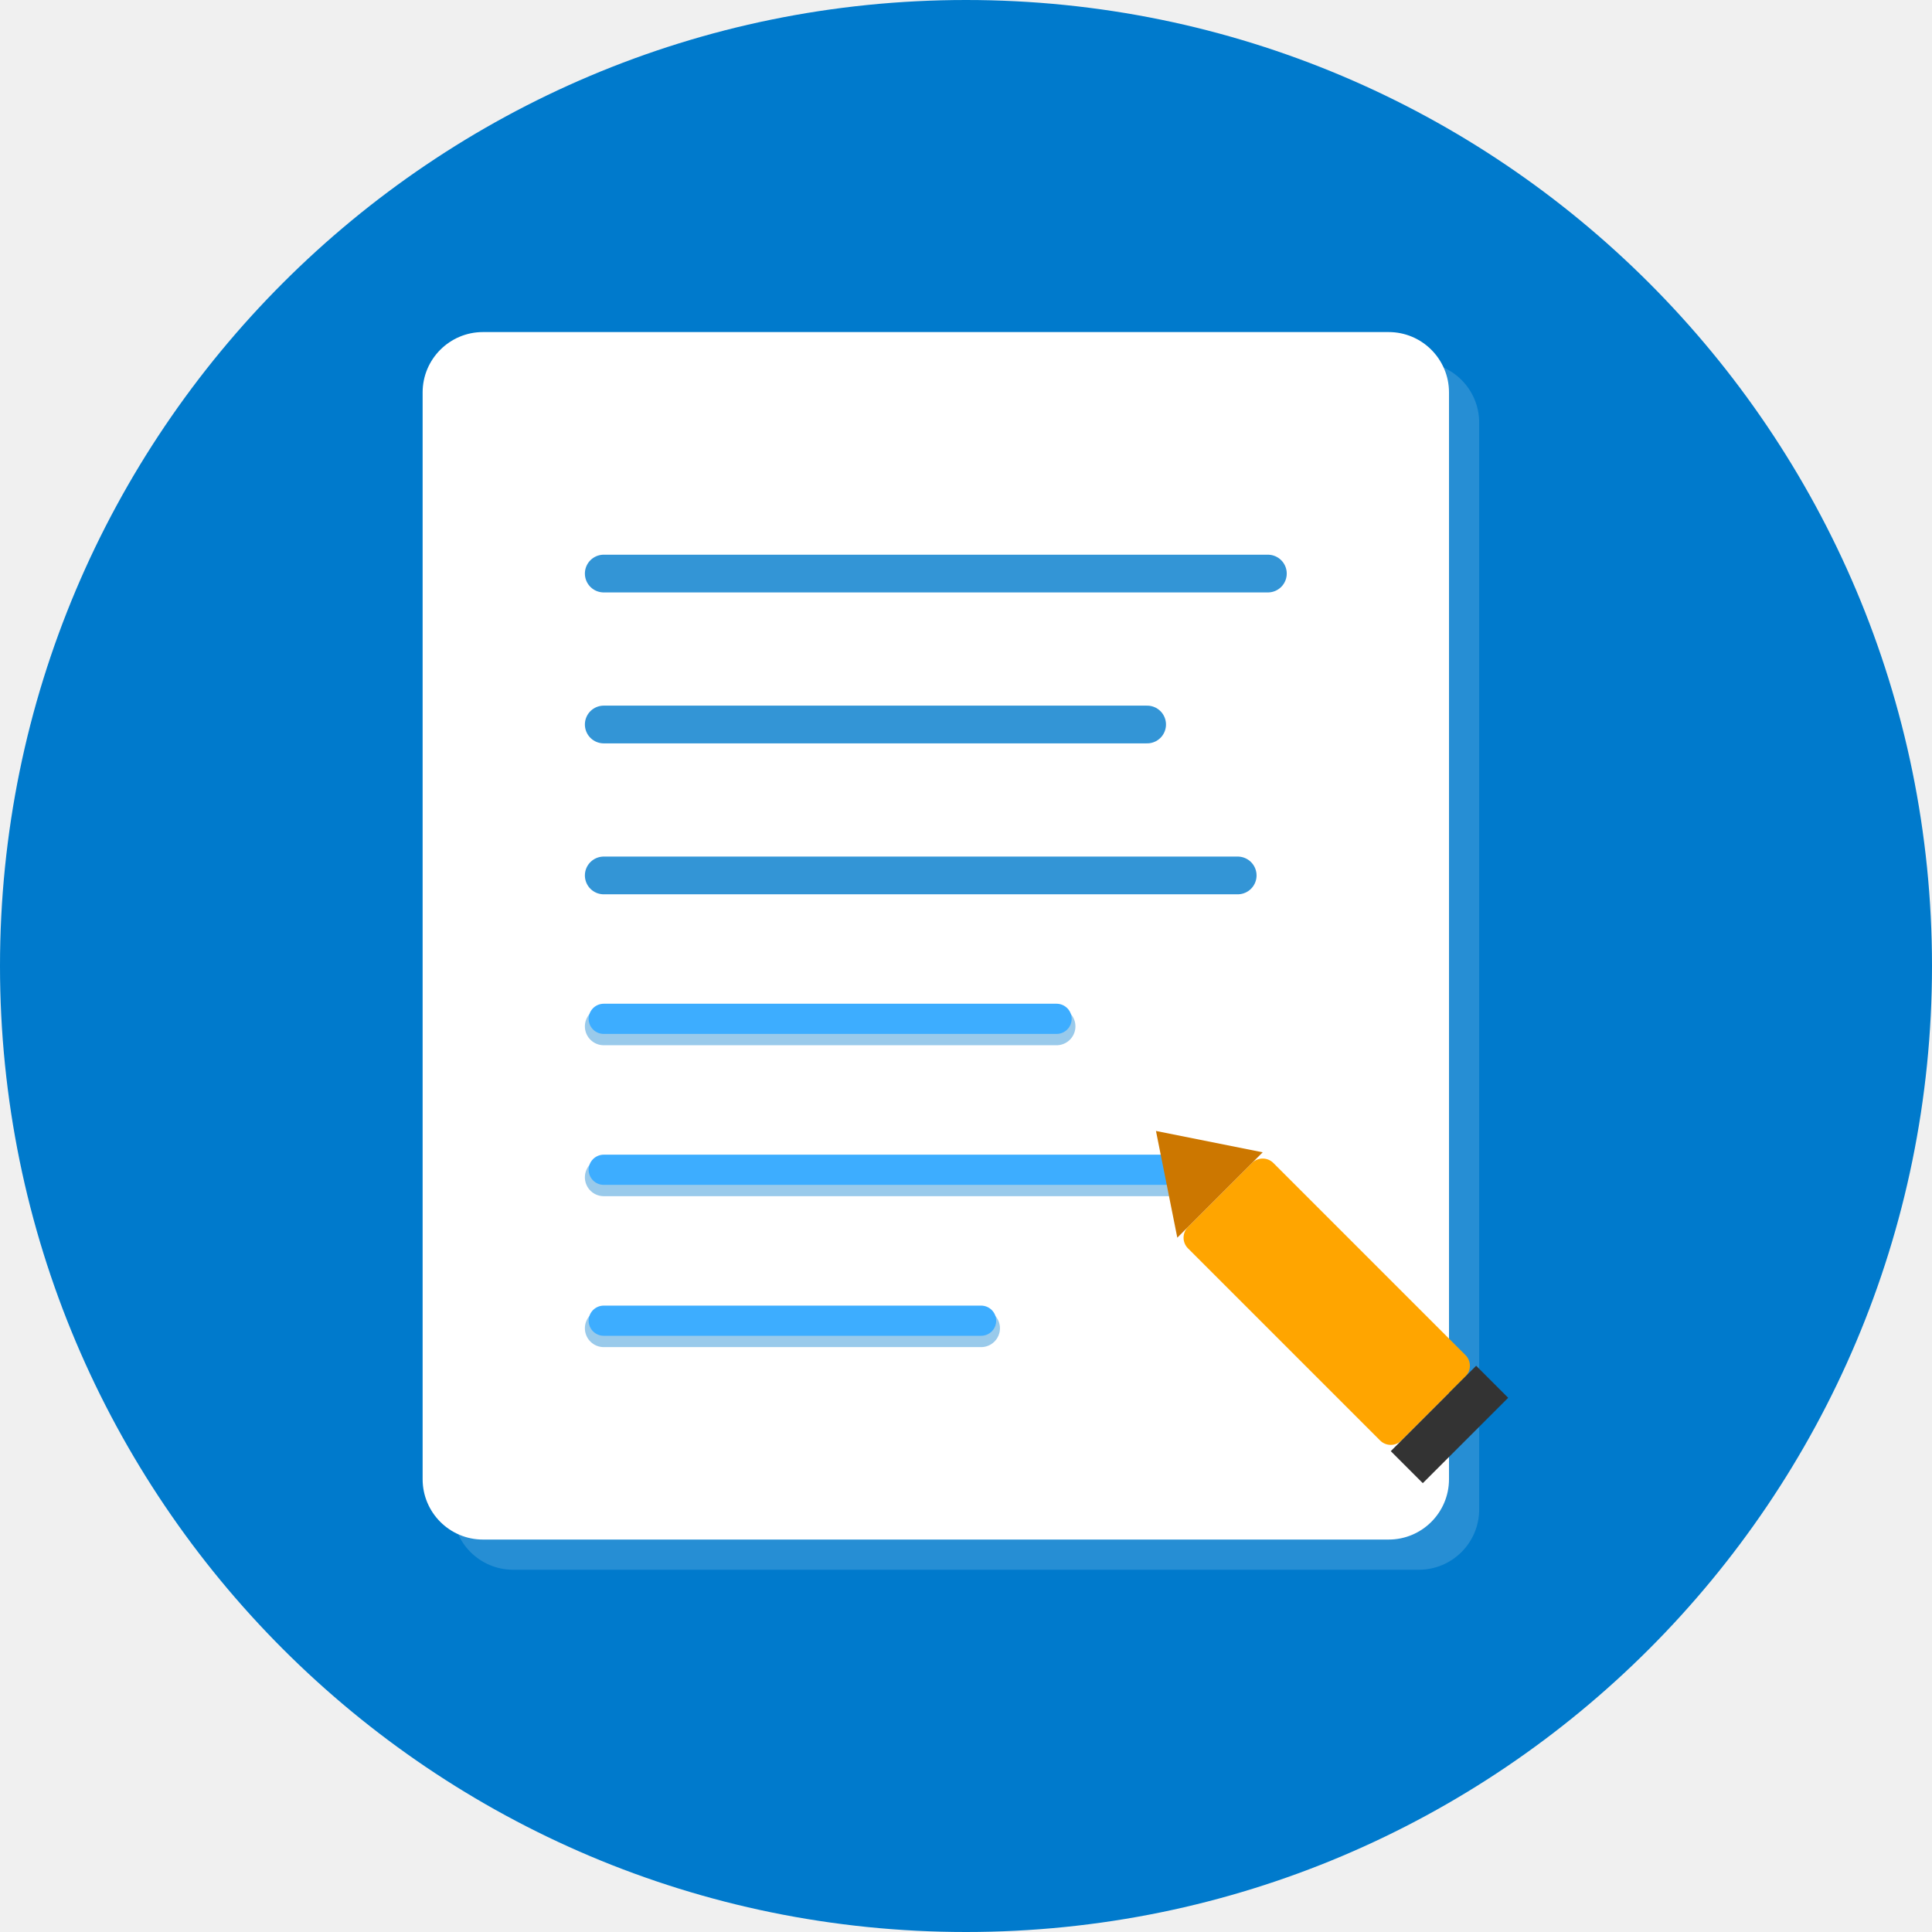
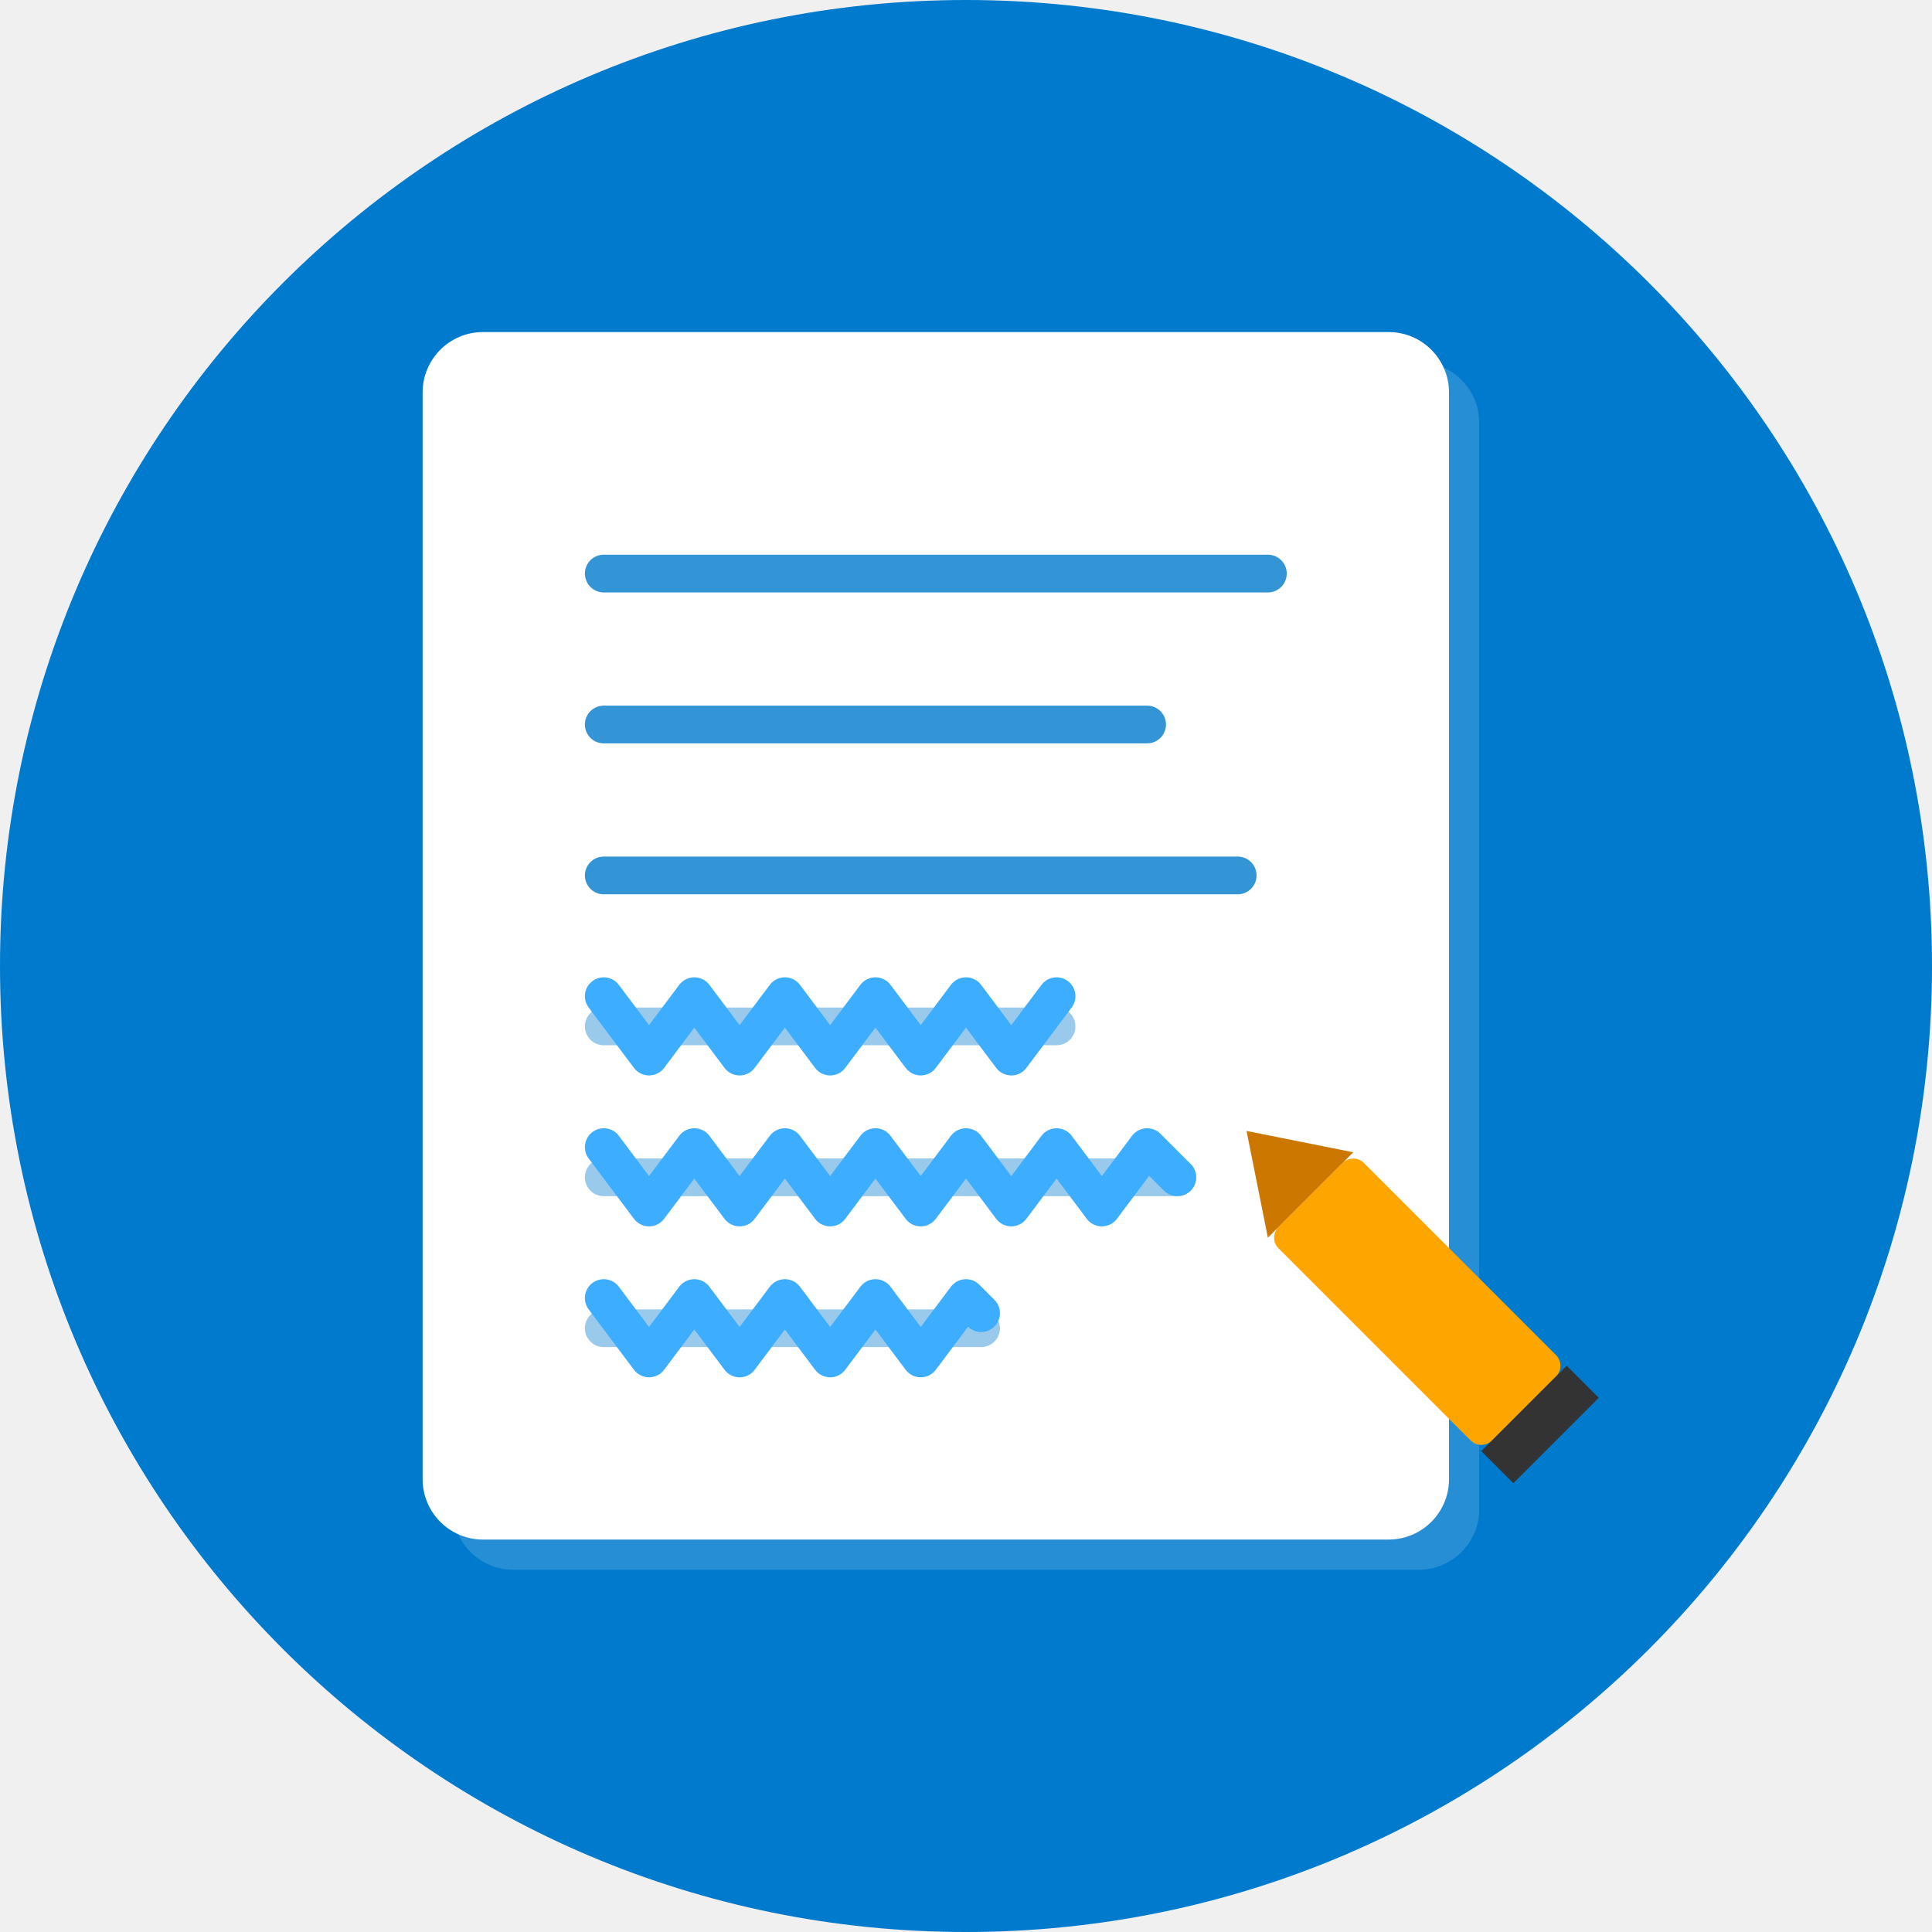
<svg xmlns="http://www.w3.org/2000/svg" viewBox="0 0 128 128" width="128" height="128">
  <circle cx="64" cy="64" r="64" fill="#007ACC" />
  <rect x="30" y="24" width="68" height="80" rx="4" fill="#FFFFFF" opacity="0.15" />
  <rect x="28" y="22" width="68" height="80" rx="4" fill="#FFFFFF" />
  <line x1="40" y1="38" x2="84" y2="38" stroke="#007ACC" stroke-width="2.5" stroke-linecap="round" opacity="0.8" />
  <line x1="40" y1="48" x2="76" y2="48" stroke="#007ACC" stroke-width="2.5" stroke-linecap="round" opacity="0.8" />
  <line x1="40" y1="58" x2="82" y2="58" stroke="#007ACC" stroke-width="2.5" stroke-linecap="round" opacity="0.8" />
  <line x1="40" y1="68" x2="70" y2="68" stroke="#007ACC" stroke-width="2.5" stroke-linecap="round" opacity="0.4" />
-   <line x1="40" y1="68" x2="70" y2="68" stroke="#3DADFF" stroke-width="2" stroke-linecap="round" transform="translate(0, -0.5)" />
+   <polyline points="40,66 43,70 46,66 49,70 52,66 55,70 58,66 61,70 64,66 67,70 70,66" stroke="#3DADFF" stroke-width="2.5" stroke-linecap="round" stroke-linejoin="round" fill="none" />
  <line x1="40" y1="78" x2="78" y2="78" stroke="#007ACC" stroke-width="2.5" stroke-linecap="round" opacity="0.4" />
-   <line x1="40" y1="78" x2="78" y2="78" stroke="#3DADFF" stroke-width="2" stroke-linecap="round" transform="translate(0, -0.5)" />
+   <polyline points="40,76 43,80 46,76 49,80 52,76 55,80 58,76 61,80 64,76 67,80 70,76 73,80 76,76 78,78" stroke="#3DADFF" stroke-width="2.5" stroke-linecap="round" stroke-linejoin="round" fill="none" />
  <line x1="40" y1="88" x2="65" y2="88" stroke="#007ACC" stroke-width="2.5" stroke-linecap="round" opacity="0.4" />
-   <line x1="40" y1="88" x2="65" y2="88" stroke="#3DADFF" stroke-width="2" stroke-linecap="round" transform="translate(0, -0.5)" />
-   <g transform="translate(78, 82) rotate(-45)">
+   <polyline points="40,86 43,90 46,86 49,90 52,86 55,90 58,86 61,90 64,86 65,87" stroke="#3DADFF" stroke-width="2.5" stroke-linecap="round" stroke-linejoin="round" fill="none" />
+   <g transform="translate(84, 82) rotate(-45)">
    <rect x="0" y="0" width="8" height="20" rx="1" fill="#FFA500" />
    <polygon points="0,0 8,0 4,-6" fill="#CC7700" />
    <rect x="0" y="20" width="8" height="3" fill="#333333" />
  </g>
</svg>
